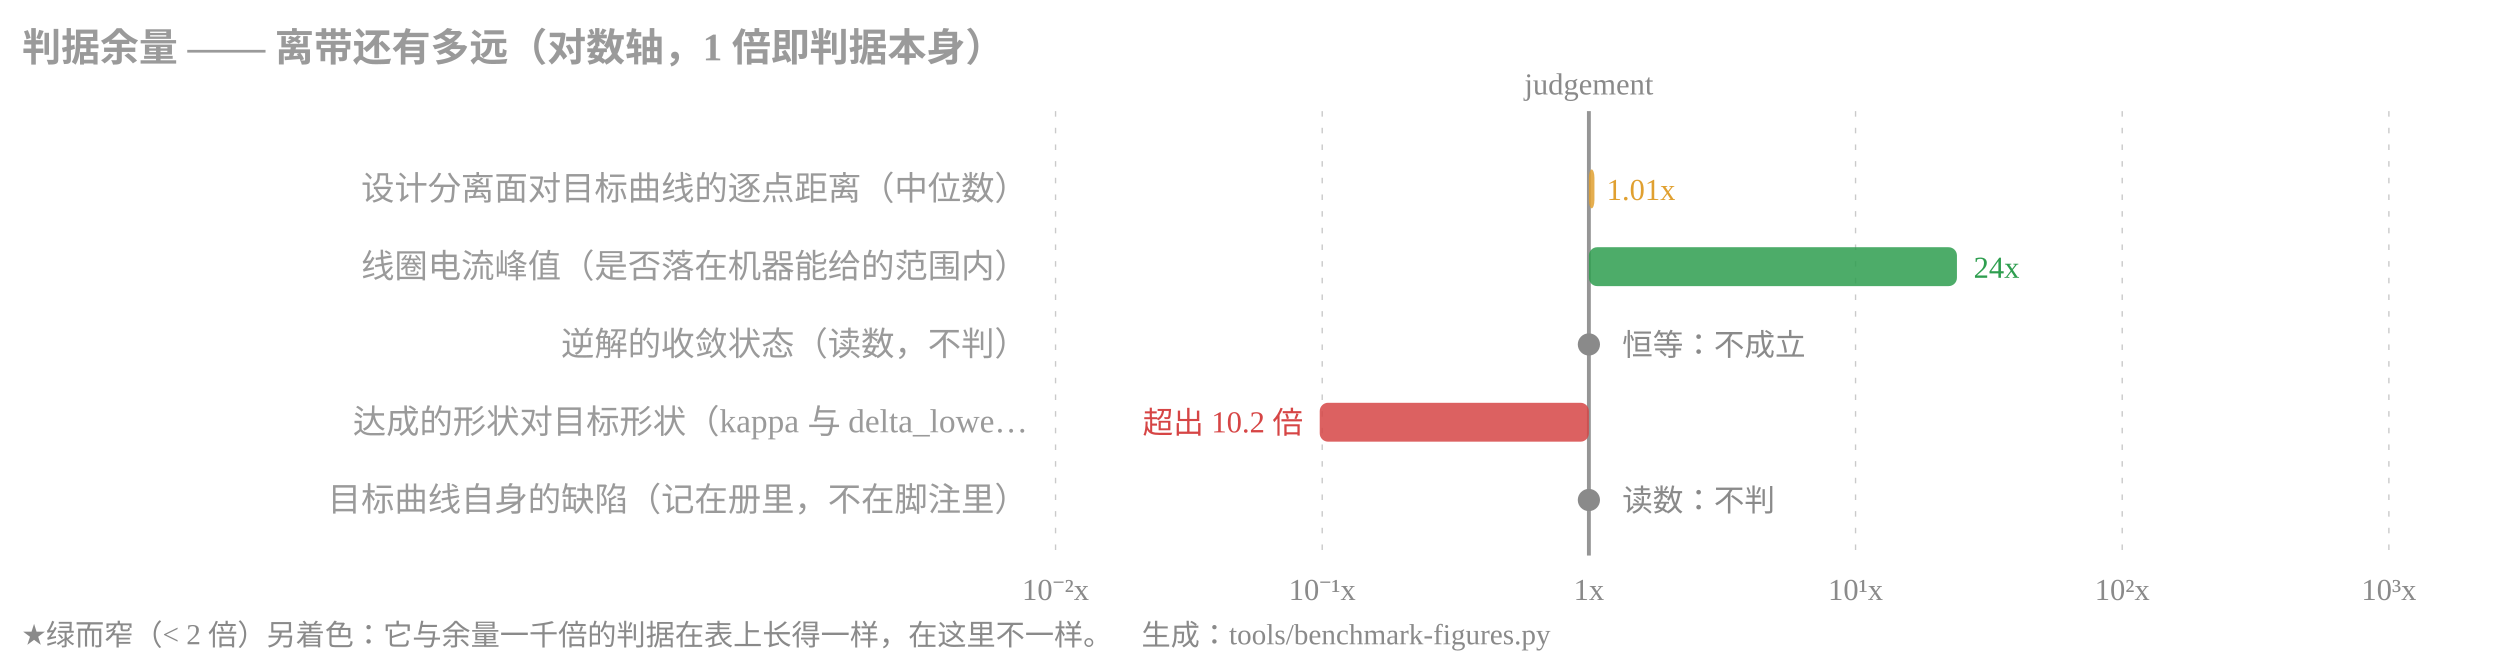
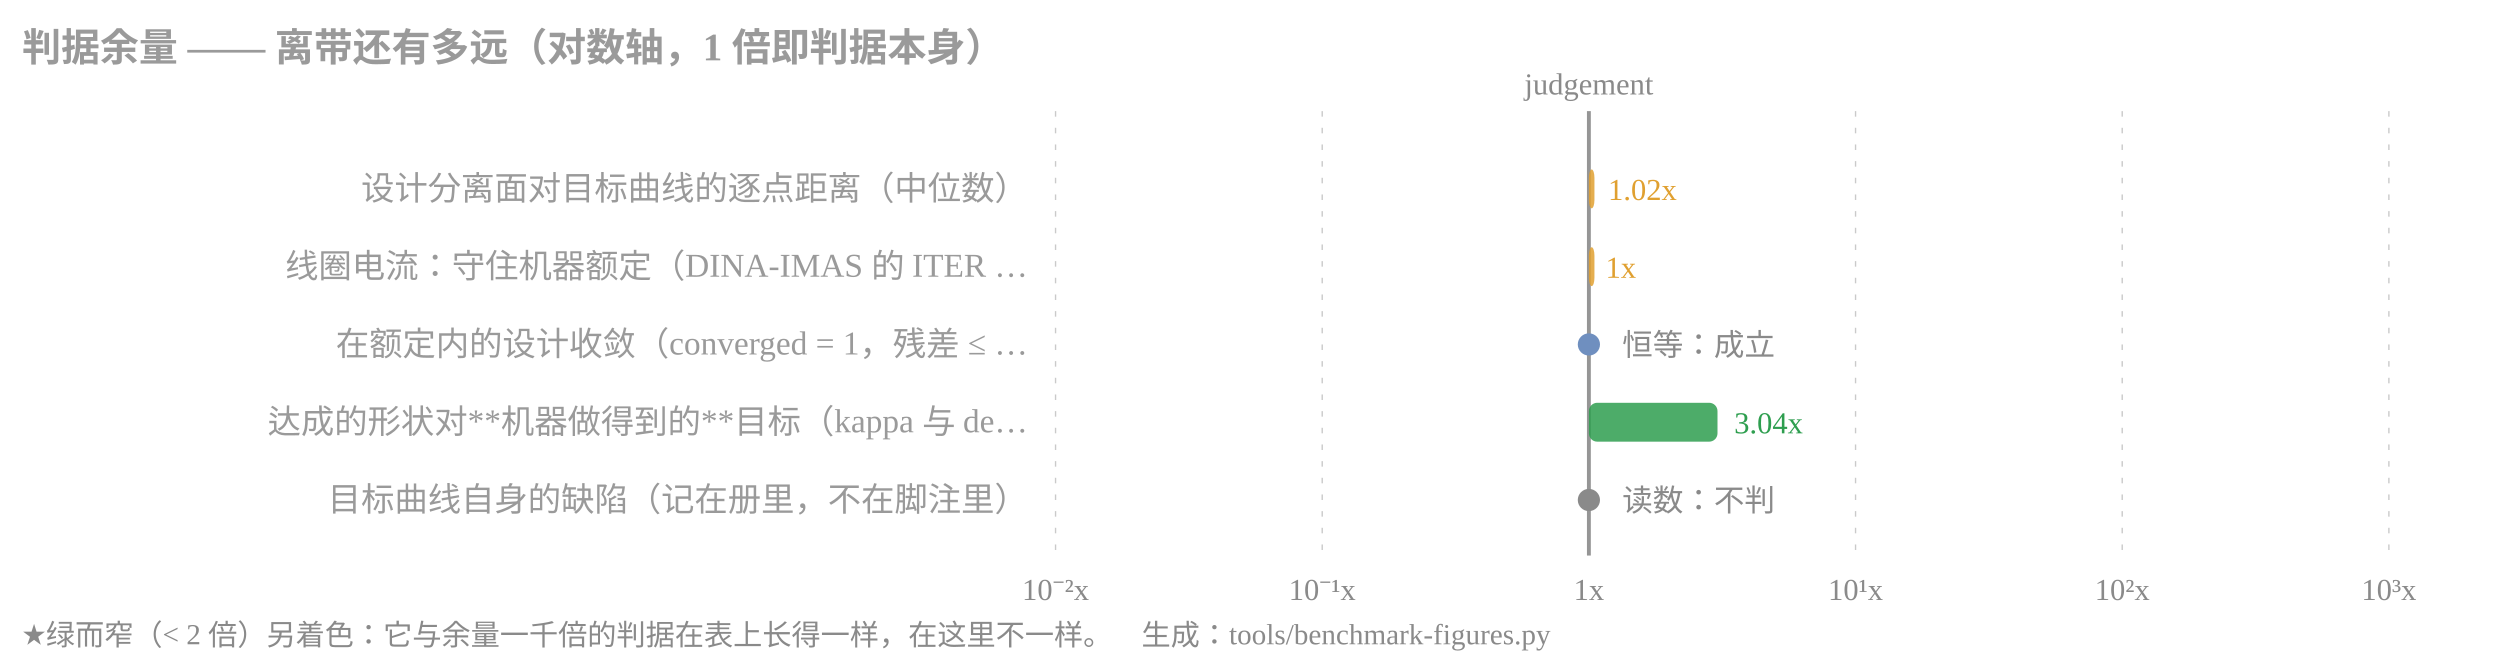
<svg xmlns="http://www.w3.org/2000/svg" viewBox="0 0 900 240" role="img" aria-label="eq-inverse-iter-reference-separatrix: 每条判据离它的带还有多远">
  <text x="8" y="22" font-size="14" font-weight="600" fill="#9a9a9a">判据余量 —— 离带还有多远（对数轴，1 倍即判据本身）</text>
  <line x1="380.0" y1="40" x2="380.0" y2="200" stroke="#8a8a8a" stroke-width="0.5" stroke-dasharray="2 4" opacity="0.45" />
  <text x="380.0" y="216" font-size="11" fill="#8a8a8a" text-anchor="middle">10⁻²x</text>
  <line x1="476.0" y1="40" x2="476.0" y2="200" stroke="#8a8a8a" stroke-width="0.5" stroke-dasharray="2 4" opacity="0.45" />
  <text x="476.0" y="216" font-size="11" fill="#8a8a8a" text-anchor="middle">10⁻¹x</text>
  <line x1="572.0" y1="40" x2="572.0" y2="200" stroke="#8a8a8a" stroke-width="1.4" opacity="0.9" />
  <text x="572.0" y="216" font-size="11" fill="#8a8a8a" text-anchor="middle">1x</text>
  <line x1="668.0" y1="40" x2="668.0" y2="200" stroke="#8a8a8a" stroke-width="0.5" stroke-dasharray="2 4" opacity="0.45" />
  <text x="668.0" y="216" font-size="11" fill="#8a8a8a" text-anchor="middle">10¹x</text>
  <line x1="764.0" y1="40" x2="764.0" y2="200" stroke="#8a8a8a" stroke-width="0.5" stroke-dasharray="2 4" opacity="0.45" />
  <text x="764.0" y="216" font-size="11" fill="#8a8a8a" text-anchor="middle">10²x</text>
  <line x1="860.0" y1="40" x2="860.0" y2="200" stroke="#8a8a8a" stroke-width="0.5" stroke-dasharray="2 4" opacity="0.45" />
  <text x="860.0" y="216" font-size="11" fill="#8a8a8a" text-anchor="middle">10³x</text>
  <text x="572.0" y="34" font-size="11" fill="#8a8a8a" text-anchor="middle">judgement</text>
  <text x="370" y="72.0" font-size="12" fill="#9a9a9a" text-anchor="end">设计分离面对目标曲线的逐点距离（中位数）</text>
  <rect x="572.0" y="61.0" width="2.0" height="14" rx="3" fill="#e0a030" opacity="0.85" />
-   <text x="578.4" y="72.0" font-size="11" fill="#e0a030" text-anchor="start">1.01x</text>
-   <text x="370" y="100.0" font-size="12" fill="#9a9a9a" text-anchor="end">线圈电流峰值（是否落在机器能给的范围内）</text>
-   <rect x="572.0" y="89.0" width="132.5" height="14" rx="3" fill="#2e9e4f" opacity="0.85" />
-   <text x="710.5" y="100.0" font-size="11" fill="#2e9e4f" text-anchor="start">24x</text>
-   <text x="370" y="128.0" font-size="12" fill="#9a9a9a" text-anchor="end">逆解的收敛状态（读数，不判）</text>
-   <circle cx="572.0" cy="124.0" r="4" fill="#8a8a8a" />
-   <text x="584.0" y="128.0" font-size="11" fill="#8a8a8a">恒等：不成立</text>
-   <text x="370" y="156.0" font-size="12" fill="#9a9a9a" text-anchor="end">达成的形状对目标形状（kappa 与 delta_lowe…</text>
-   <rect x="475.1" y="145.0" width="96.9" height="14" rx="3" fill="#d64545" opacity="0.85" />
-   <text x="469.1" y="156.0" font-size="11" fill="#d64545" text-anchor="end">超出 10.2 倍</text>
+   <text x="578.9" y="72.0" font-size="11" fill="#e0a030" text-anchor="start">1.02x</text>
+   <text x="370" y="100.0" font-size="12" fill="#9a9a9a" text-anchor="end">线圈电流：守住机器额定（DINA-IMAS 的 ITER …</text>
+   <rect x="572.0" y="89.0" width="2.0" height="14" rx="3" fill="#e0a030" opacity="0.85" />
+   <text x="578.0" y="100.0" font-size="11" fill="#e0a030" text-anchor="start">1x</text>
+   <text x="370" y="128.0" font-size="12" fill="#9a9a9a" text-anchor="end">在额定内的设计收敛（converged = 1，残差 ≤ …</text>
+   <circle cx="572.0" cy="124.0" r="4" fill="#6f8fbf" />
+   <text x="584.0" y="128.0" font-size="11" fill="#8a8a8a">恒等：成立</text>
+   <text x="370" y="156.0" font-size="12" fill="#9a9a9a" text-anchor="end">达成的形状对**机器做得到的**目标（kappa 与 de…</text>
+   <rect x="572.0" y="145.0" width="46.3" height="14" rx="3" fill="#2e9e4f" opacity="0.85" />
+   <text x="624.3" y="156.0" font-size="11" fill="#2e9e4f" text-anchor="start">3.04x</text>
  <text x="370" y="184.0" font-size="12" fill="#9a9a9a" text-anchor="end">目标曲线自身的缺陷（记在册里，不在脚注里）</text>
  <circle cx="572.0" cy="180.0" r="4" fill="#8a8a8a" />
  <text x="584.0" y="184.0" font-size="11" fill="#8a8a8a">读数：不判</text>
  <text x="8" y="232" font-size="10.5" fill="#8a8a8a">★绿而窄（&lt; 2 倍）另着色：它与余量一千倍的判据在表上长得一样，在这里不一样。　生成：tools/benchmark-figures.py</text>
</svg>
